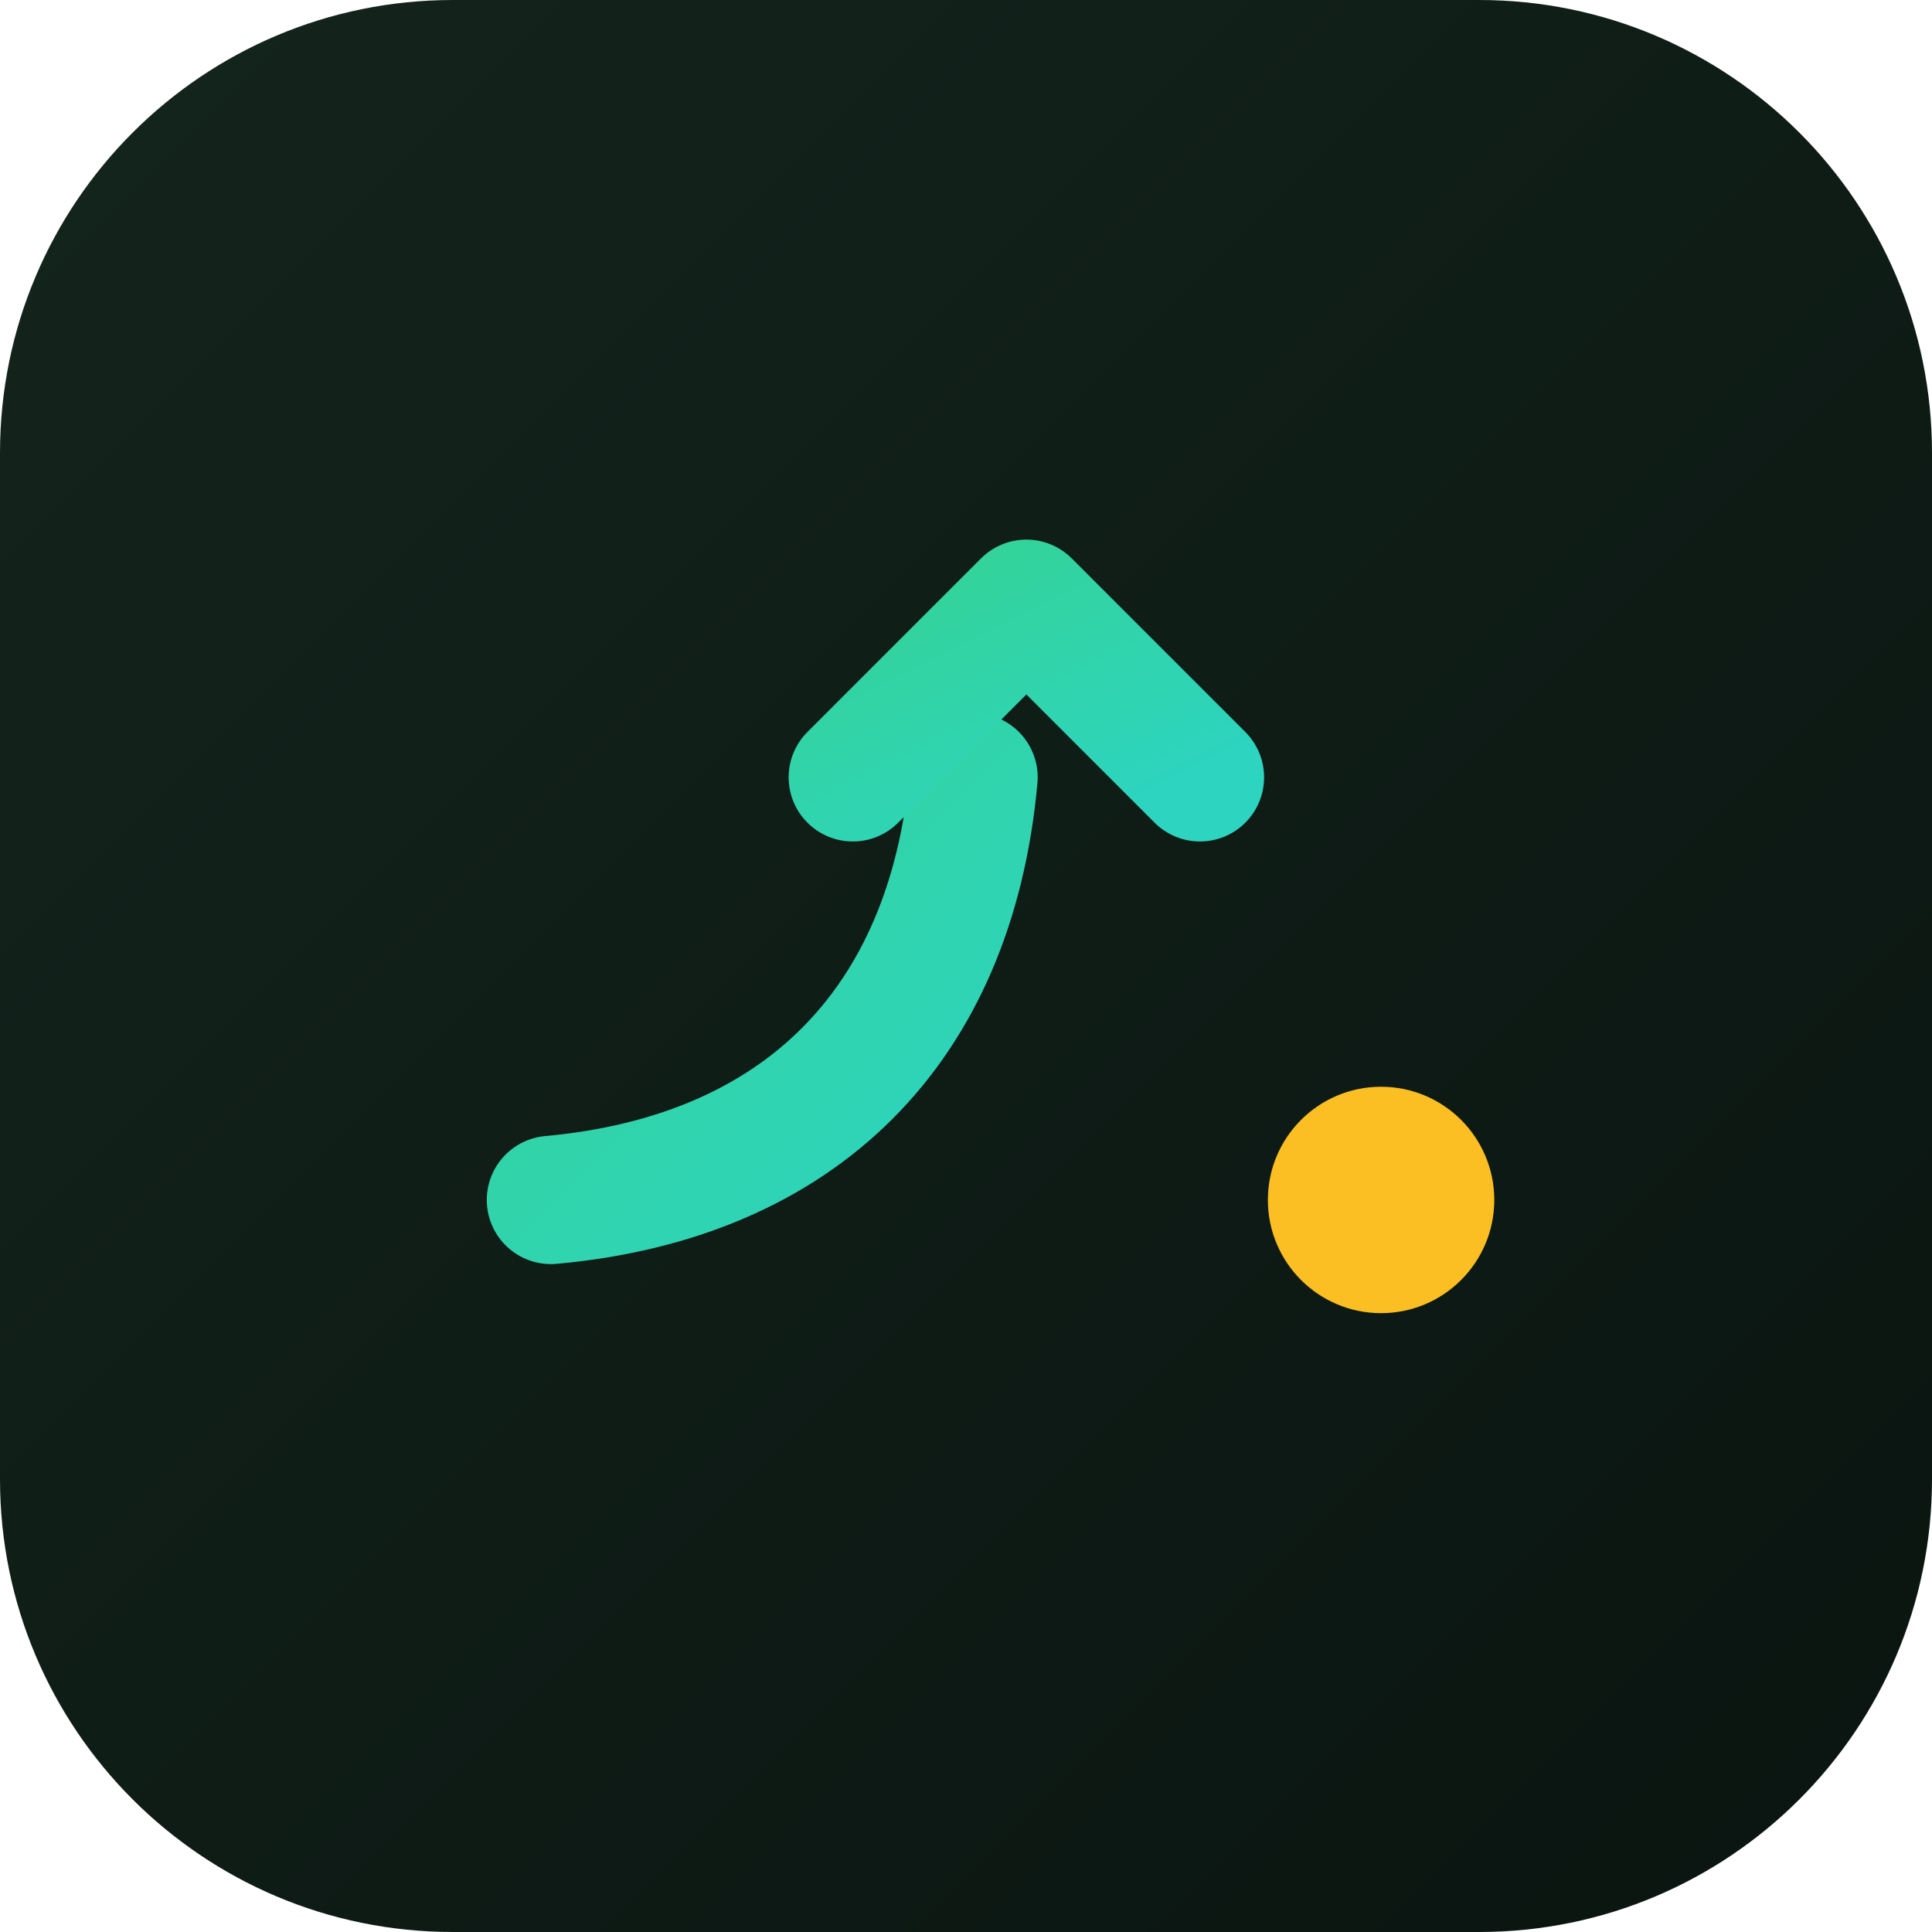
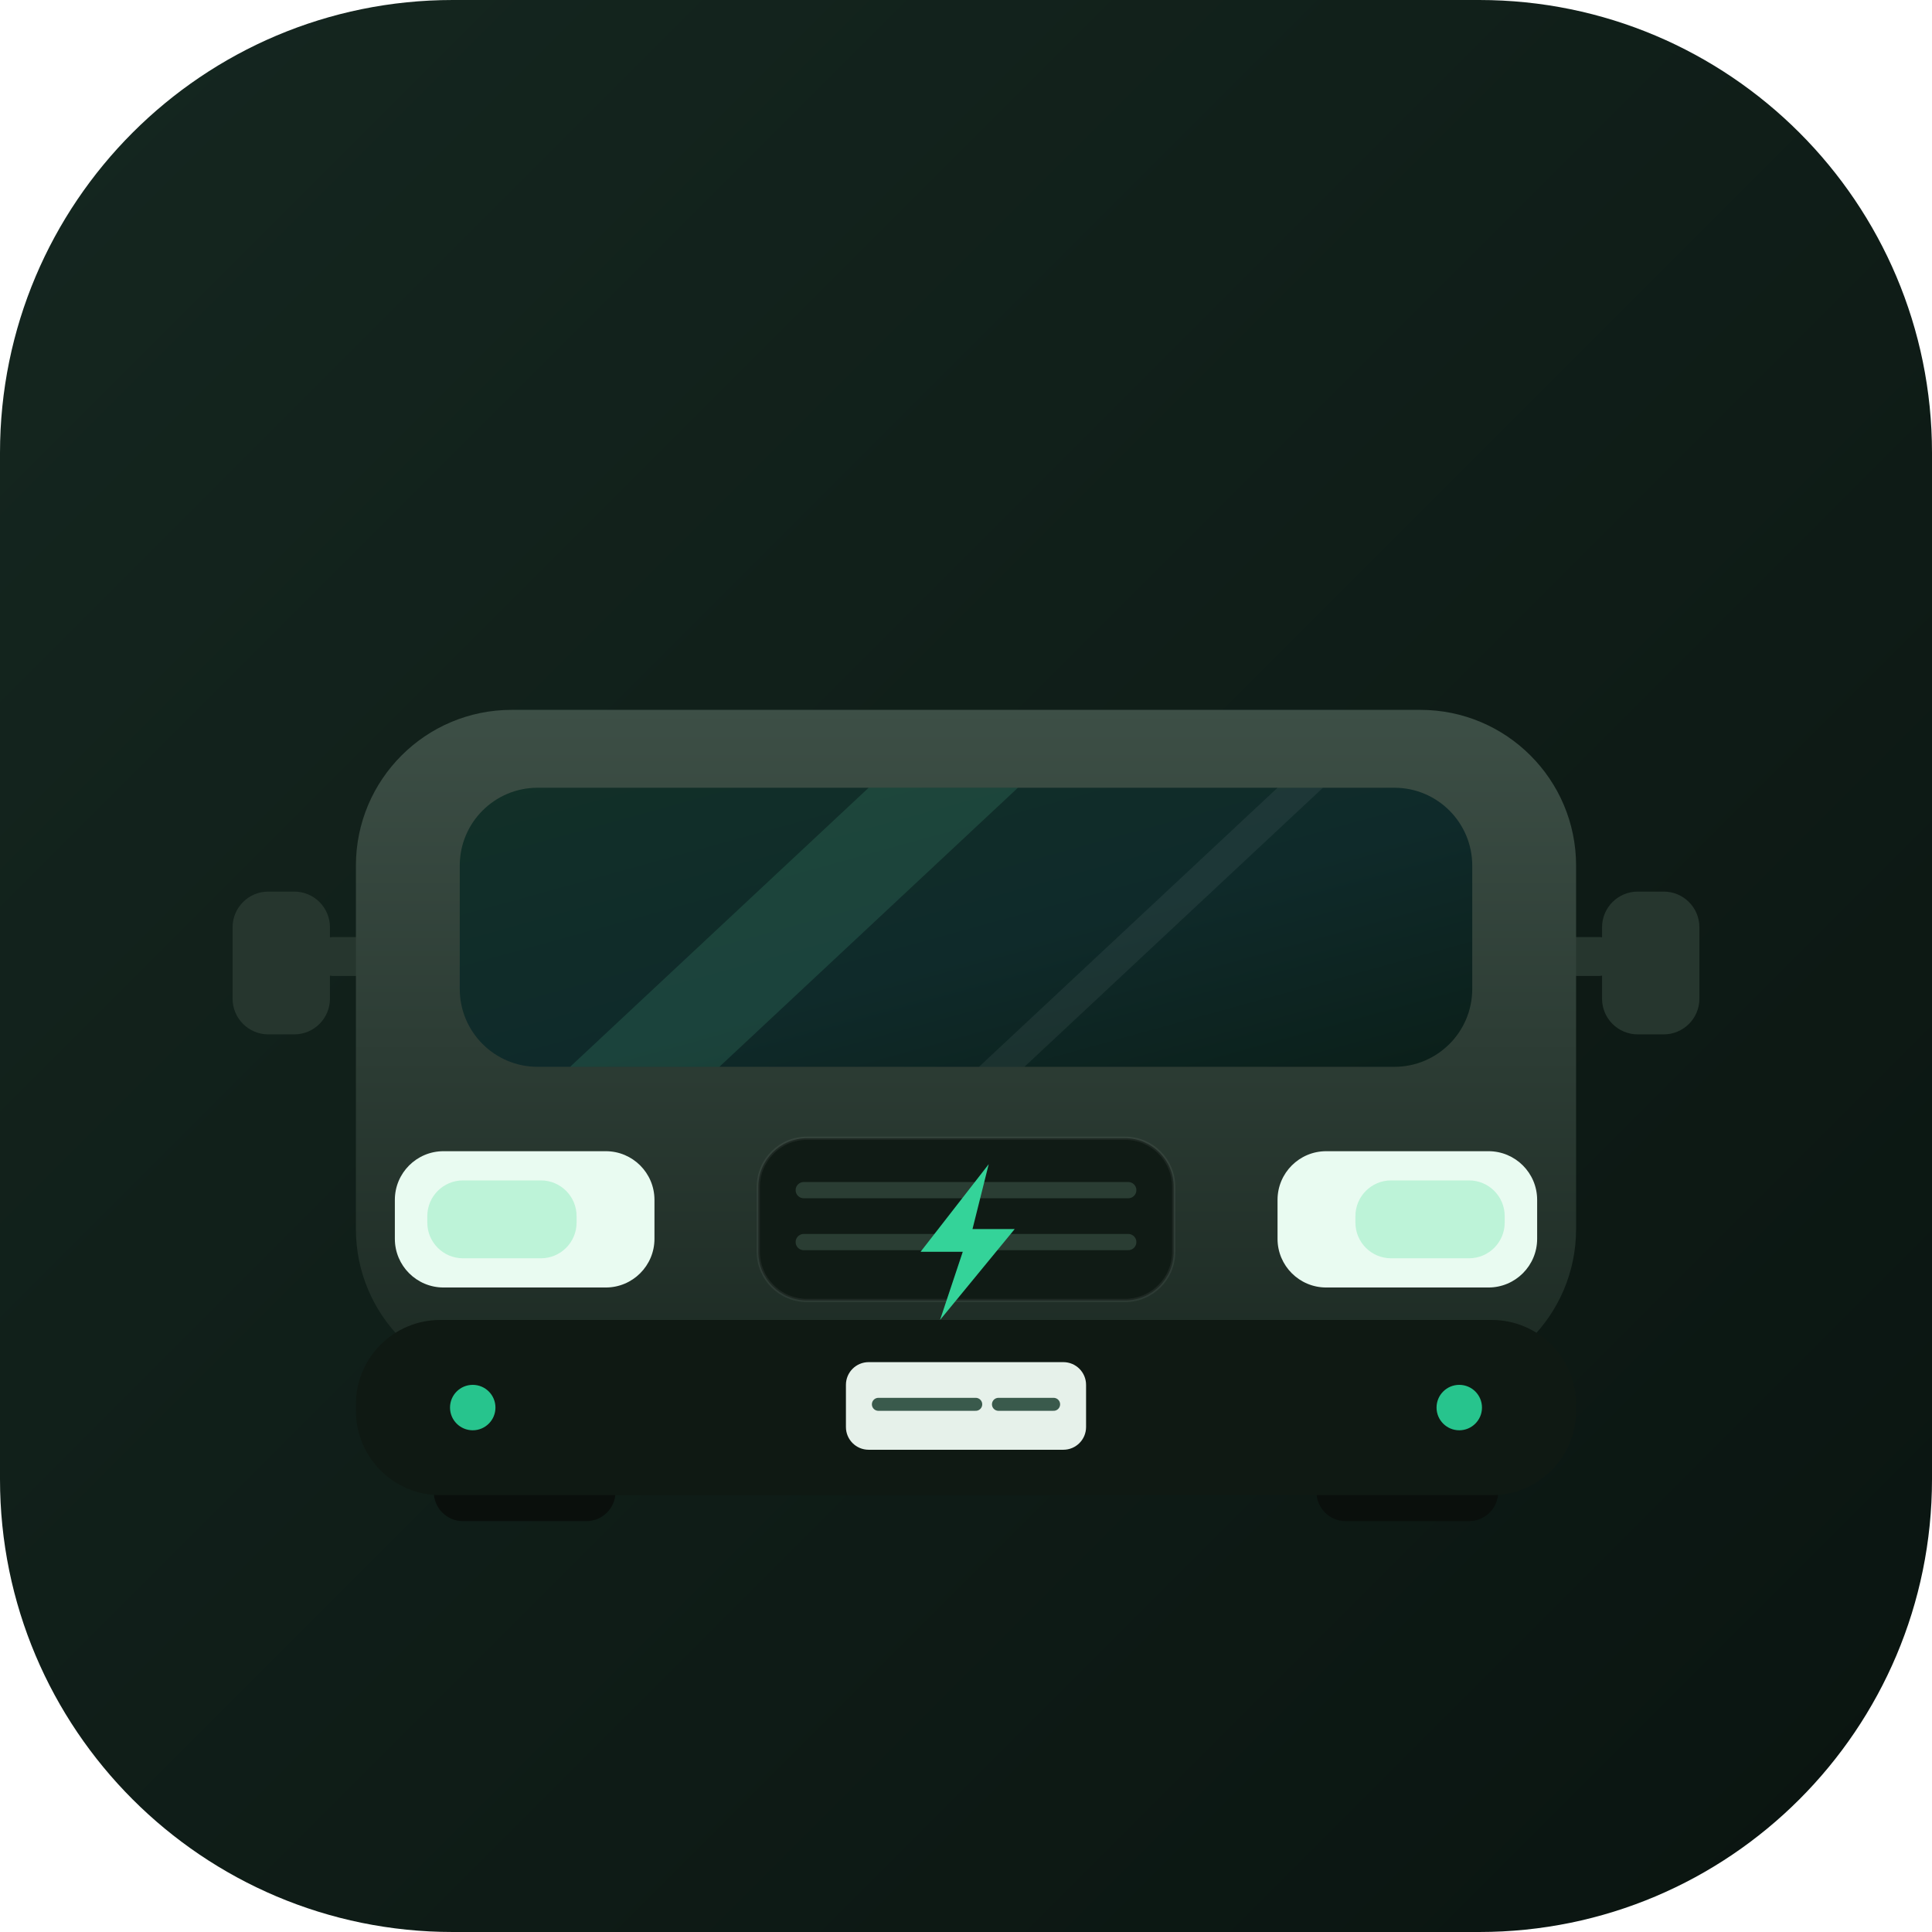
<svg xmlns="http://www.w3.org/2000/svg" viewBox="0 0 512 512">
  <defs>
    <linearGradient id="bg" x1="0" y1="0" x2="1" y2="1">
-       <stop offset="0" stop-color="#14251d" />
+       <stop offset="0" stop-color="#152720" />
      <stop offset="1" stop-color="#0a1410" />
    </linearGradient>
-     <linearGradient id="g" x1="0" y1="0" x2="1" y2="1">
-       <stop offset="0" stop-color="#34d399" />
-       <stop offset="1" stop-color="#2dd4bf" />
+     <linearGradient id="body" x1="0" y1="0" x2="0" y2="1">
+       <stop offset="0" stop-color="#3d4f46" />
+       <stop offset="1" stop-color="#1c2a23" />
+     </linearGradient>
+     <linearGradient id="glass" x1="0" y1="0" x2="1" y2="1">
+       <stop offset="0" stop-color="#123028" />
+       <stop offset="0.55" stop-color="#0f2a2a" />
+       <stop offset="1" stop-color="#0b1f19" />
    </linearGradient>
  </defs>
  <rect width="512" height="512" rx="120" fill="url(#bg)" />
-   <path d="M146 318c66-6 106-46 112-112" fill="none" stroke="url(#g)" stroke-width="34" stroke-linecap="round" />
-   <path d="M226 206l46-46 46 46" fill="none" stroke="url(#g)" stroke-width="34" stroke-linecap="round" stroke-linejoin="round" />
-   <circle cx="366" cy="318" r="30" fill="#fbbf24" />
+   <g transform="translate(49.6 152) scale(0.86)">
+     <rect x="76" y="272" width="56" height="20" rx="9" fill="#0a0f0c" />
+     <rect x="348" y="272" width="56" height="20" rx="9" fill="#0a0f0c" />
+     <rect x="14" y="98" width="30" height="44" rx="11" fill="#26362e" />
+     <rect x="436" y="98" width="30" height="44" rx="11" fill="#26362e" />
+     <rect x="40" y="112" width="18" height="12" rx="5" fill="#26362e" />
+     <rect x="422" y="112" width="18" height="12" rx="5" fill="#26362e" />
+     <rect x="52" y="42" width="376" height="208" rx="48" fill="url(#body)" />
+     <rect x="84" y="66" width="312" height="86" rx="24" fill="url(#glass)" />
+     <path d="M118 152 210 66h46L164 152Z" fill="rgba(110, 231, 183, 0.13)" />
+     <path d="M244 152 336 66h14L258 152Z" fill="rgba(255, 255, 255, 0.06)" />
+     <rect x="64" y="178" width="80" height="42" rx="15" fill="#e9fbf1" />
+     <rect x="74" y="187" width="46" height="24" rx="11" fill="#bdf3d8" />
+     <rect x="336" y="178" width="80" height="42" rx="15" fill="#e9fbf1" />
+     <rect x="360" y="187" width="46" height="24" rx="11" fill="#bdf3d8" />
+     <rect x="176" y="174" width="128" height="50" rx="15" fill="#101b15" stroke="rgba(255, 255, 255, 0.06)" />
+     <path d="M190 190h100M190 206h100" stroke="#2a3d33" stroke-width="5" stroke-linecap="round" />
+     <path d="M247 182l-21 27h13l-7 21 23-28h-13l5-20Z" fill="#34d399" />
+     <rect x="52" y="230" width="376" height="54" rx="26" fill="#0f1913" />
+     <circle cx="88" cy="257" r="7" fill="#2ce2a2" opacity="0.85" />
+     <circle cx="392" cy="257" r="7" fill="#2ce2a2" opacity="0.85" />
+     <rect x="203" y="243" width="74" height="27" rx="7" fill="#e6f1ea" />
+     <path d="M213 256h30M250 256h17" stroke="#3a5a4c" stroke-width="4" stroke-linecap="round" />
+   </g>
</svg>
